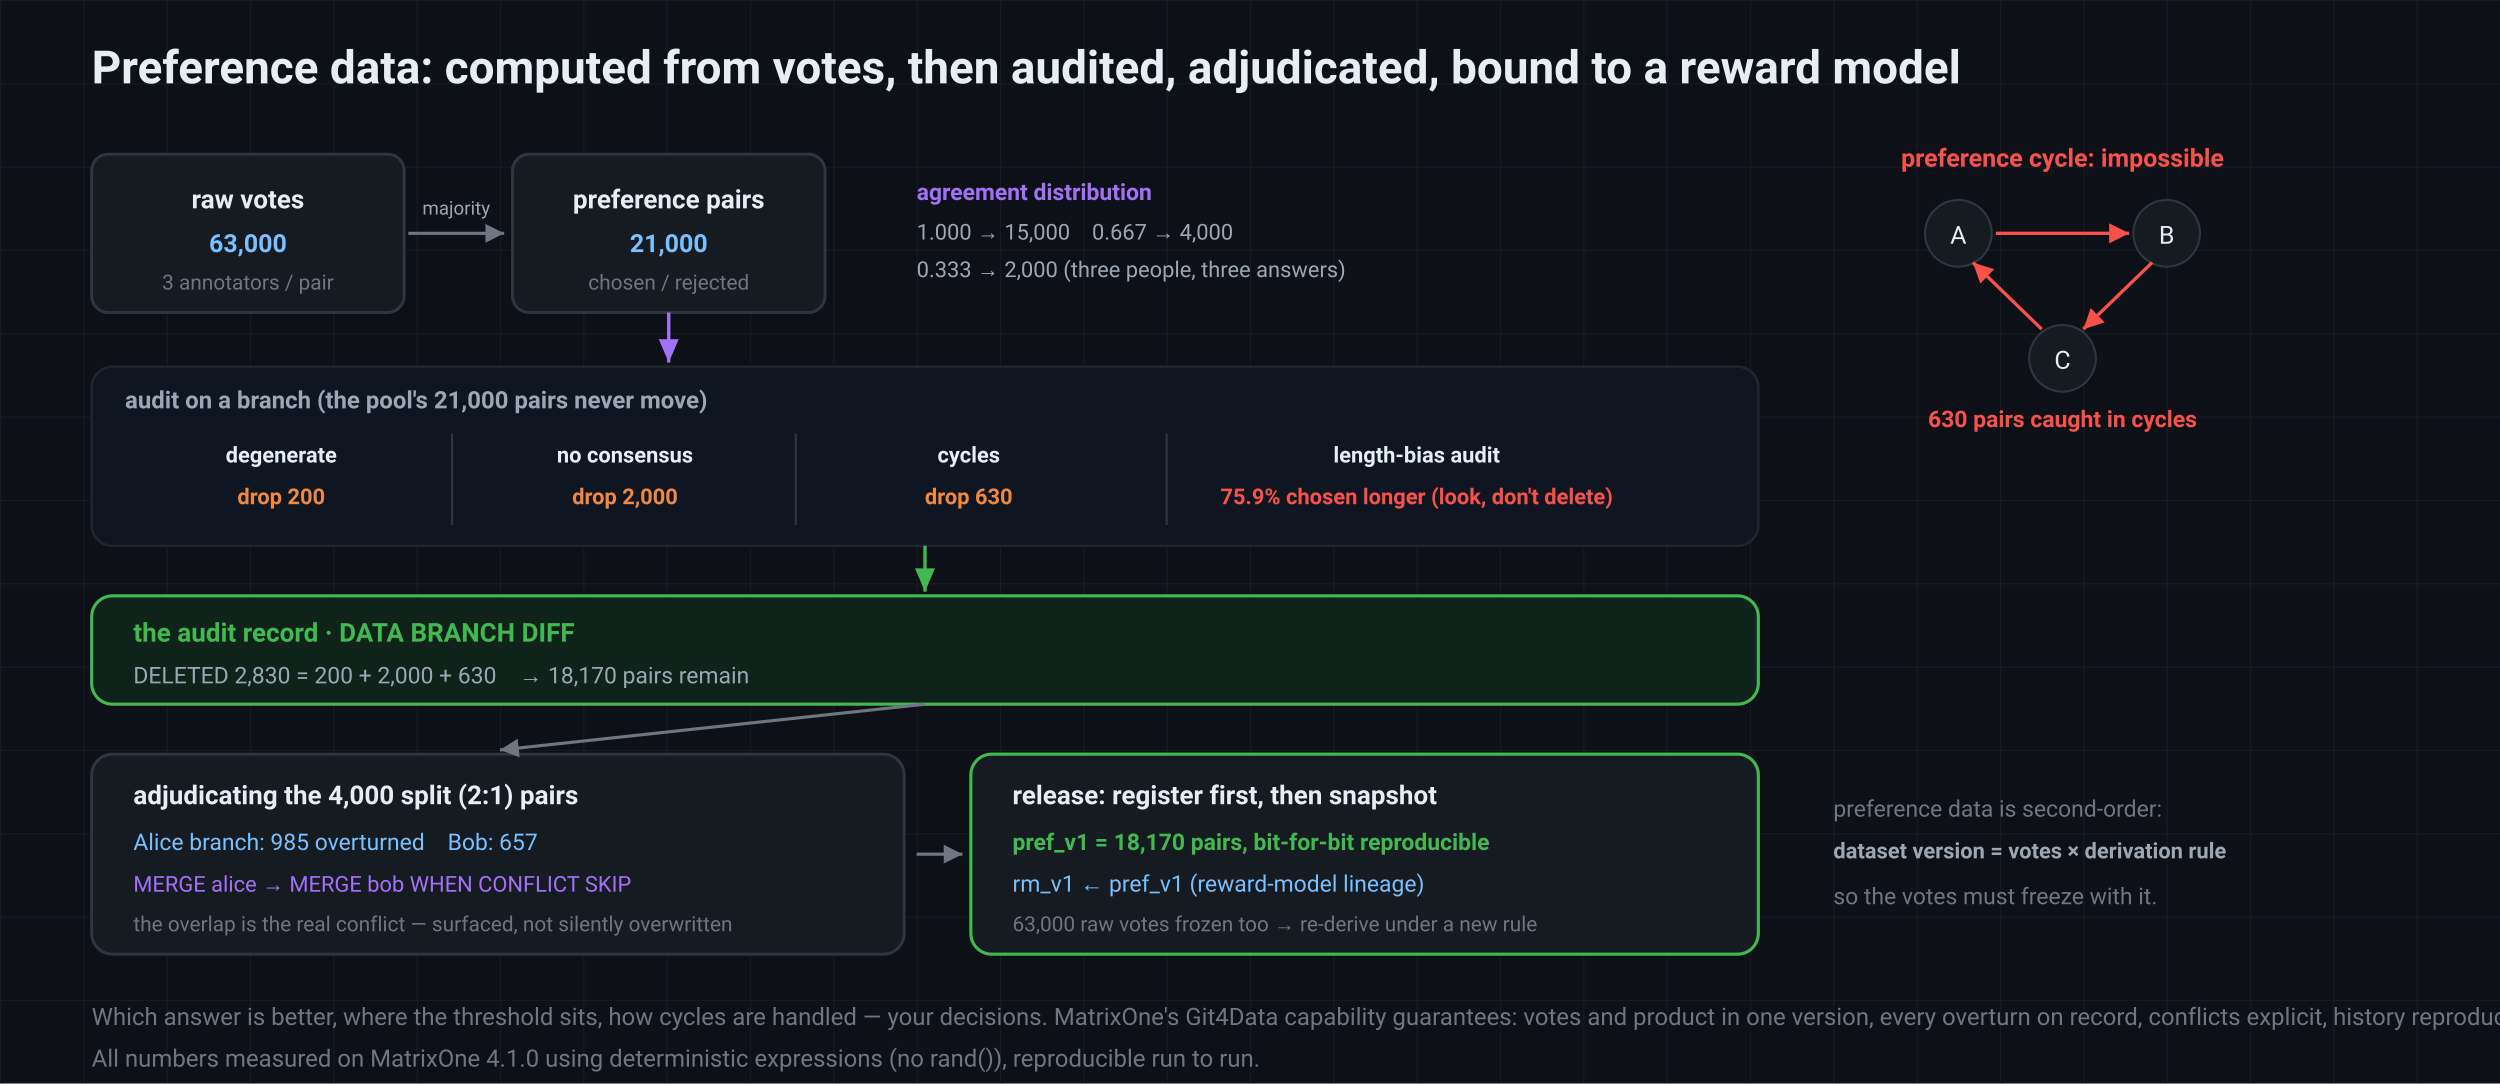
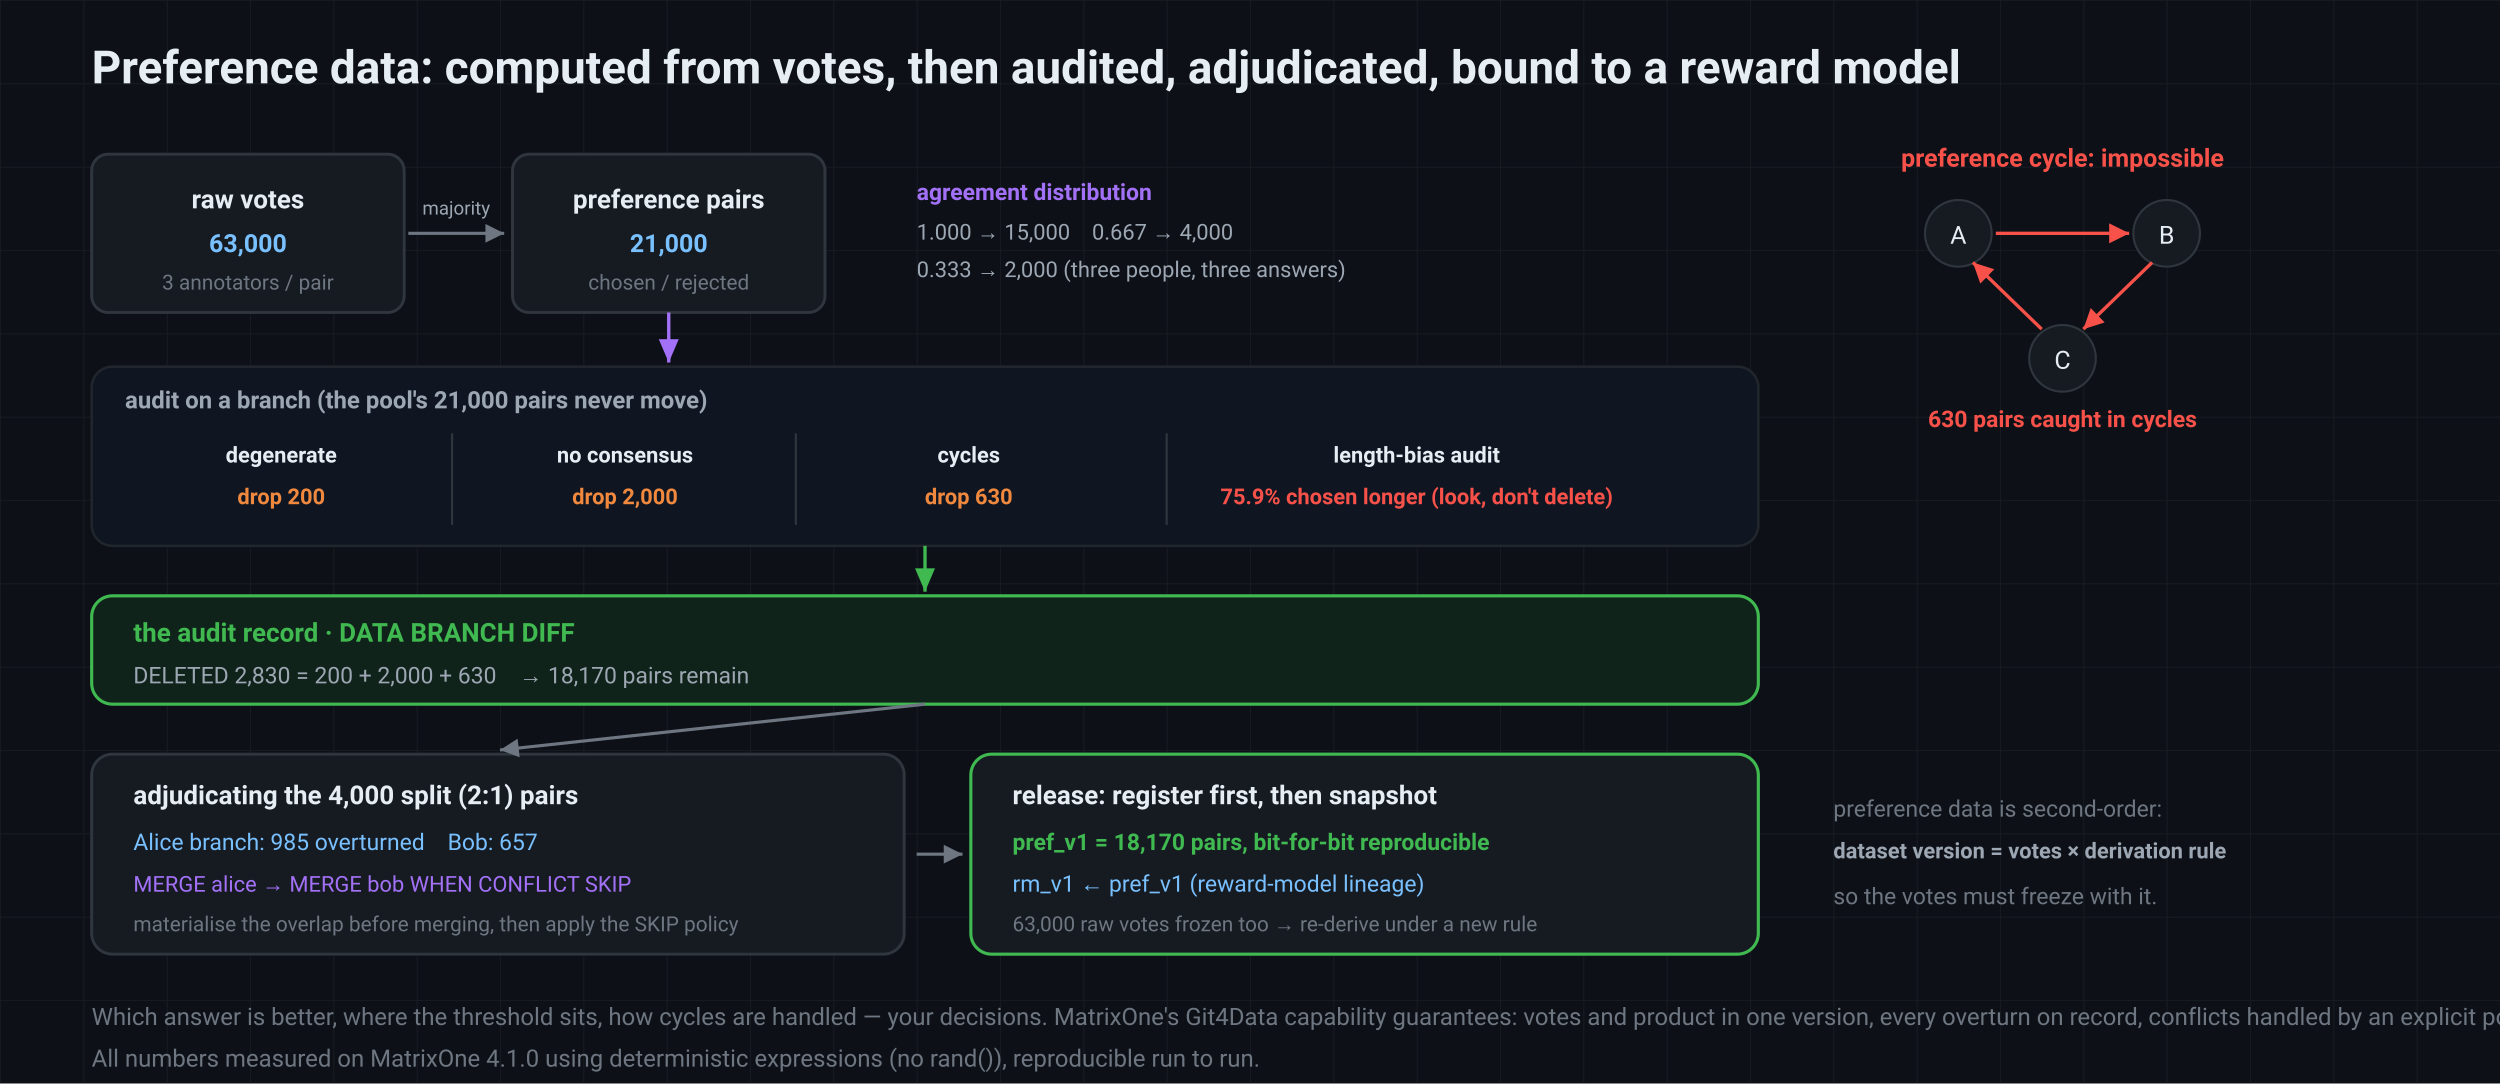
<svg xmlns="http://www.w3.org/2000/svg" viewBox="0 0 1200 520" font-family="-apple-system,'Segoe UI',Roboto,'Helvetica Neue',Arial,sans-serif">
  <defs>
    <pattern id="g" width="40" height="40" patternUnits="userSpaceOnUse">
      <path d="M40 0H0V40" fill="none" stroke="#161B22" stroke-width="1" />
    </pattern>
    <marker id="arr" markerWidth="8" markerHeight="8" refX="6" refY="3" orient="auto">
      <path d="M0 0L6 3L0 6Z" fill="#6E7681" />
    </marker>
    <marker id="arrR" markerWidth="8" markerHeight="8" refX="6" refY="3" orient="auto">
      <path d="M0 0L6 3L0 6Z" fill="#F85149" />
    </marker>
    <marker id="arrG" markerWidth="9" markerHeight="9" refX="7" refY="3" orient="auto">
      <path d="M0 0L7 3L0 6Z" fill="#3FB950" />
    </marker>
    <marker id="arrP" markerWidth="9" markerHeight="9" refX="7" refY="3" orient="auto">
      <path d="M0 0L7 3L0 6Z" fill="#A371F7" />
    </marker>
  </defs>
  <rect width="1200" height="520" fill="#0D1117" />
  <rect width="1200" height="520" fill="url(#g)" />
  <text x="44" y="40" fill="#E6EDF3" font-size="22" font-weight="700">Preference data: computed from votes, then audited, adjudicated, bound to a reward model</text>
  <rect x="44" y="74" width="150" height="76" rx="8" fill="#161B22" stroke="#30363D" stroke-width="1.4" />
  <text x="119" y="100" fill="#E6EDF3" font-size="12.5" text-anchor="middle" font-weight="700">raw votes</text>
  <text x="119" y="121" fill="#79C0FF" font-size="12" text-anchor="middle" font-weight="700">63,000</text>
  <text x="119" y="139" fill="#6E7681" font-size="10" text-anchor="middle">3 annotators / pair</text>
  <line x1="196" y1="112" x2="242" y2="112" stroke="#6E7681" stroke-width="1.5" marker-end="url(#arr)" />
  <text x="219" y="103" fill="#9DA7B3" font-size="9" text-anchor="middle">majority</text>
  <rect x="246" y="74" width="150" height="76" rx="8" fill="#161B22" stroke="#30363D" stroke-width="1.4" />
  <text x="321" y="100" fill="#E6EDF3" font-size="12.5" text-anchor="middle" font-weight="700">preference pairs</text>
  <text x="321" y="121" fill="#79C0FF" font-size="12" text-anchor="middle" font-weight="700">21,000</text>
  <text x="321" y="139" fill="#6E7681" font-size="10" text-anchor="middle">chosen / rejected</text>
  <text x="440" y="96" fill="#A371F7" font-size="11" font-weight="700">agreement distribution</text>
  <text x="440" y="115" fill="#9DA7B3" font-size="10.5">1.000 → 15,000　0.667 → 4,000</text>
  <text x="440" y="133" fill="#9DA7B3" font-size="10.5">0.333 → 2,000 (three people, three answers)</text>
  <g transform="translate(880,60)">
    <text x="110" y="20" fill="#F85149" font-size="12" text-anchor="middle" font-weight="700">preference cycle: impossible</text>
    <circle cx="60" cy="52" r="16" fill="#161B22" stroke="#30363D" />
    <text x="60" y="57" fill="#E6EDF3" font-size="12" text-anchor="middle">A</text>
    <circle cx="160" cy="52" r="16" fill="#161B22" stroke="#30363D" />
    <text x="160" y="57" fill="#E6EDF3" font-size="12" text-anchor="middle">B</text>
    <circle cx="110" cy="112" r="16" fill="#161B22" stroke="#30363D" />
    <text x="110" y="117" fill="#E6EDF3" font-size="12" text-anchor="middle">C</text>
    <line x1="78" y1="52" x2="142" y2="52" stroke="#F85149" stroke-width="1.6" marker-end="url(#arrR)" />
    <line x1="153" y1="66" x2="120" y2="98" stroke="#F85149" stroke-width="1.6" marker-end="url(#arrR)" />
    <line x1="100" y1="98" x2="67" y2="66" stroke="#F85149" stroke-width="1.6" marker-end="url(#arrR)" />
    <text x="110" y="145" fill="#F85149" font-size="11" text-anchor="middle" font-weight="700">630 pairs caught in cycles</text>
  </g>
  <rect x="44" y="176" width="800" height="86" rx="10" fill="#0F1622" stroke="#21262D" stroke-width="1.2" />
  <text x="60" y="196" fill="#9DA7B3" font-size="11.5" font-weight="700">audit on a branch (the pool's 21,000 pairs never move)</text>
  <g font-size="10.5" text-anchor="middle">
    <text x="135" y="222" fill="#E6EDF3" font-weight="700">degenerate</text>
    <text x="135" y="242" fill="#F0883E" font-weight="700">drop 200</text>
    <text x="300" y="222" fill="#E6EDF3" font-weight="700">no consensus</text>
    <text x="300" y="242" fill="#F0883E" font-weight="700">drop 2,000</text>
    <text x="465" y="222" fill="#E6EDF3" font-weight="700">cycles</text>
    <text x="465" y="242" fill="#F0883E" font-weight="700">drop 630</text>
    <text x="680" y="222" fill="#E6EDF3" font-weight="700">length-bias audit</text>
    <text x="680" y="242" fill="#F85149" font-weight="700">75.9% chosen longer (look, don't delete)</text>
  </g>
  <g stroke="#30363D" stroke-width="1">
    <line x1="217" y1="208" x2="217" y2="252" />
    <line x1="382" y1="208" x2="382" y2="252" />
    <line x1="560" y1="208" x2="560" y2="252" />
  </g>
  <line x1="321" y1="150" x2="321" y2="174" stroke="#A371F7" stroke-width="1.6" marker-end="url(#arrP)" />
  <rect x="44" y="286" width="800" height="52" rx="10" fill="#10231A" stroke="#3FB950" stroke-width="1.5" />
  <text x="64" y="308" fill="#3FB950" font-size="12.5" font-weight="700">the audit record · DATA BRANCH DIFF</text>
  <text x="64" y="328" fill="#9DA7B3" font-size="11">DELETED 2,830 = 200 + 2,000 + 630　→ 18,170 pairs remain</text>
  <line x1="444" y1="262" x2="444" y2="284" stroke="#3FB950" stroke-width="1.6" marker-end="url(#arrG)" />
  <rect x="44" y="362" width="390" height="96" rx="10" fill="#161B22" stroke="#30363D" stroke-width="1.4" />
  <text x="64" y="386" fill="#E6EDF3" font-size="12.5" font-weight="700">adjudicating the 4,000 split (2:1) pairs</text>
  <text x="64" y="408" fill="#79C0FF" font-size="11">Alice branch: 985 overturned　Bob: 657</text>
  <text x="64" y="428" fill="#A371F7" font-size="10.5">MERGE alice → MERGE bob WHEN CONFLICT SKIP</text>
-   <text x="64" y="447" fill="#6E7681" font-size="10">the overlap is the real conflict — surfaced, not silently overwritten</text>
+   <text x="64" y="447" fill="#6E7681" font-size="10">materialise the overlap before merging, then apply the SKIP policy</text>
  <line x1="444" y1="338" x2="240" y2="360" stroke="#6E7681" stroke-width="1.5" marker-end="url(#arr)" />
  <rect x="466" y="362" width="378" height="96" rx="10" fill="#161B22" stroke="#3FB950" stroke-width="1.5" />
  <text x="486" y="386" fill="#E6EDF3" font-size="12.5" font-weight="700">release: register first, then snapshot</text>
  <text x="486" y="408" fill="#3FB950" font-size="11" font-weight="700">pref_v1 = 18,170 pairs, bit-for-bit reproducible</text>
  <text x="486" y="428" fill="#79C0FF" font-size="11">rm_v1 ← pref_v1 (reward-model lineage)</text>
  <text x="486" y="447" fill="#6E7681" font-size="10">63,000 raw votes frozen too → re-derive under a new rule</text>
  <line x1="440" y1="410" x2="462" y2="410" stroke="#6E7681" stroke-width="1.5" marker-end="url(#arr)" />
  <text x="880" y="392" fill="#6E7681" font-size="11">preference data is second-order:</text>
  <text x="880" y="412" fill="#9DA7B3" font-size="10.5" font-weight="700">dataset version = votes × derivation rule</text>
  <text x="880" y="434" fill="#6E7681" font-size="11">so the votes must freeze with it.</text>
-   <text x="44" y="492" fill="#6E7681" font-size="11.5">Which answer is better, where the threshold sits, how cycles are handled — your decisions. MatrixOne's Git4Data capability guarantees: votes and product in one version, every overturn on record, conflicts explicit, history reproducible.</text>
+   <text x="44" y="492" fill="#6E7681" font-size="11.5">Which answer is better, where the threshold sits, how cycles are handled — your decisions. MatrixOne's Git4Data capability guarantees: votes and product in one version, every overturn on record, conflicts handled by an explicit policy and recorded, history reproducible.</text>
  <text x="44" y="512" fill="#6E7681" font-size="11.5">All numbers measured on MatrixOne 4.1.0 using deterministic expressions (no rand()), reproducible run to run.</text>
</svg>
